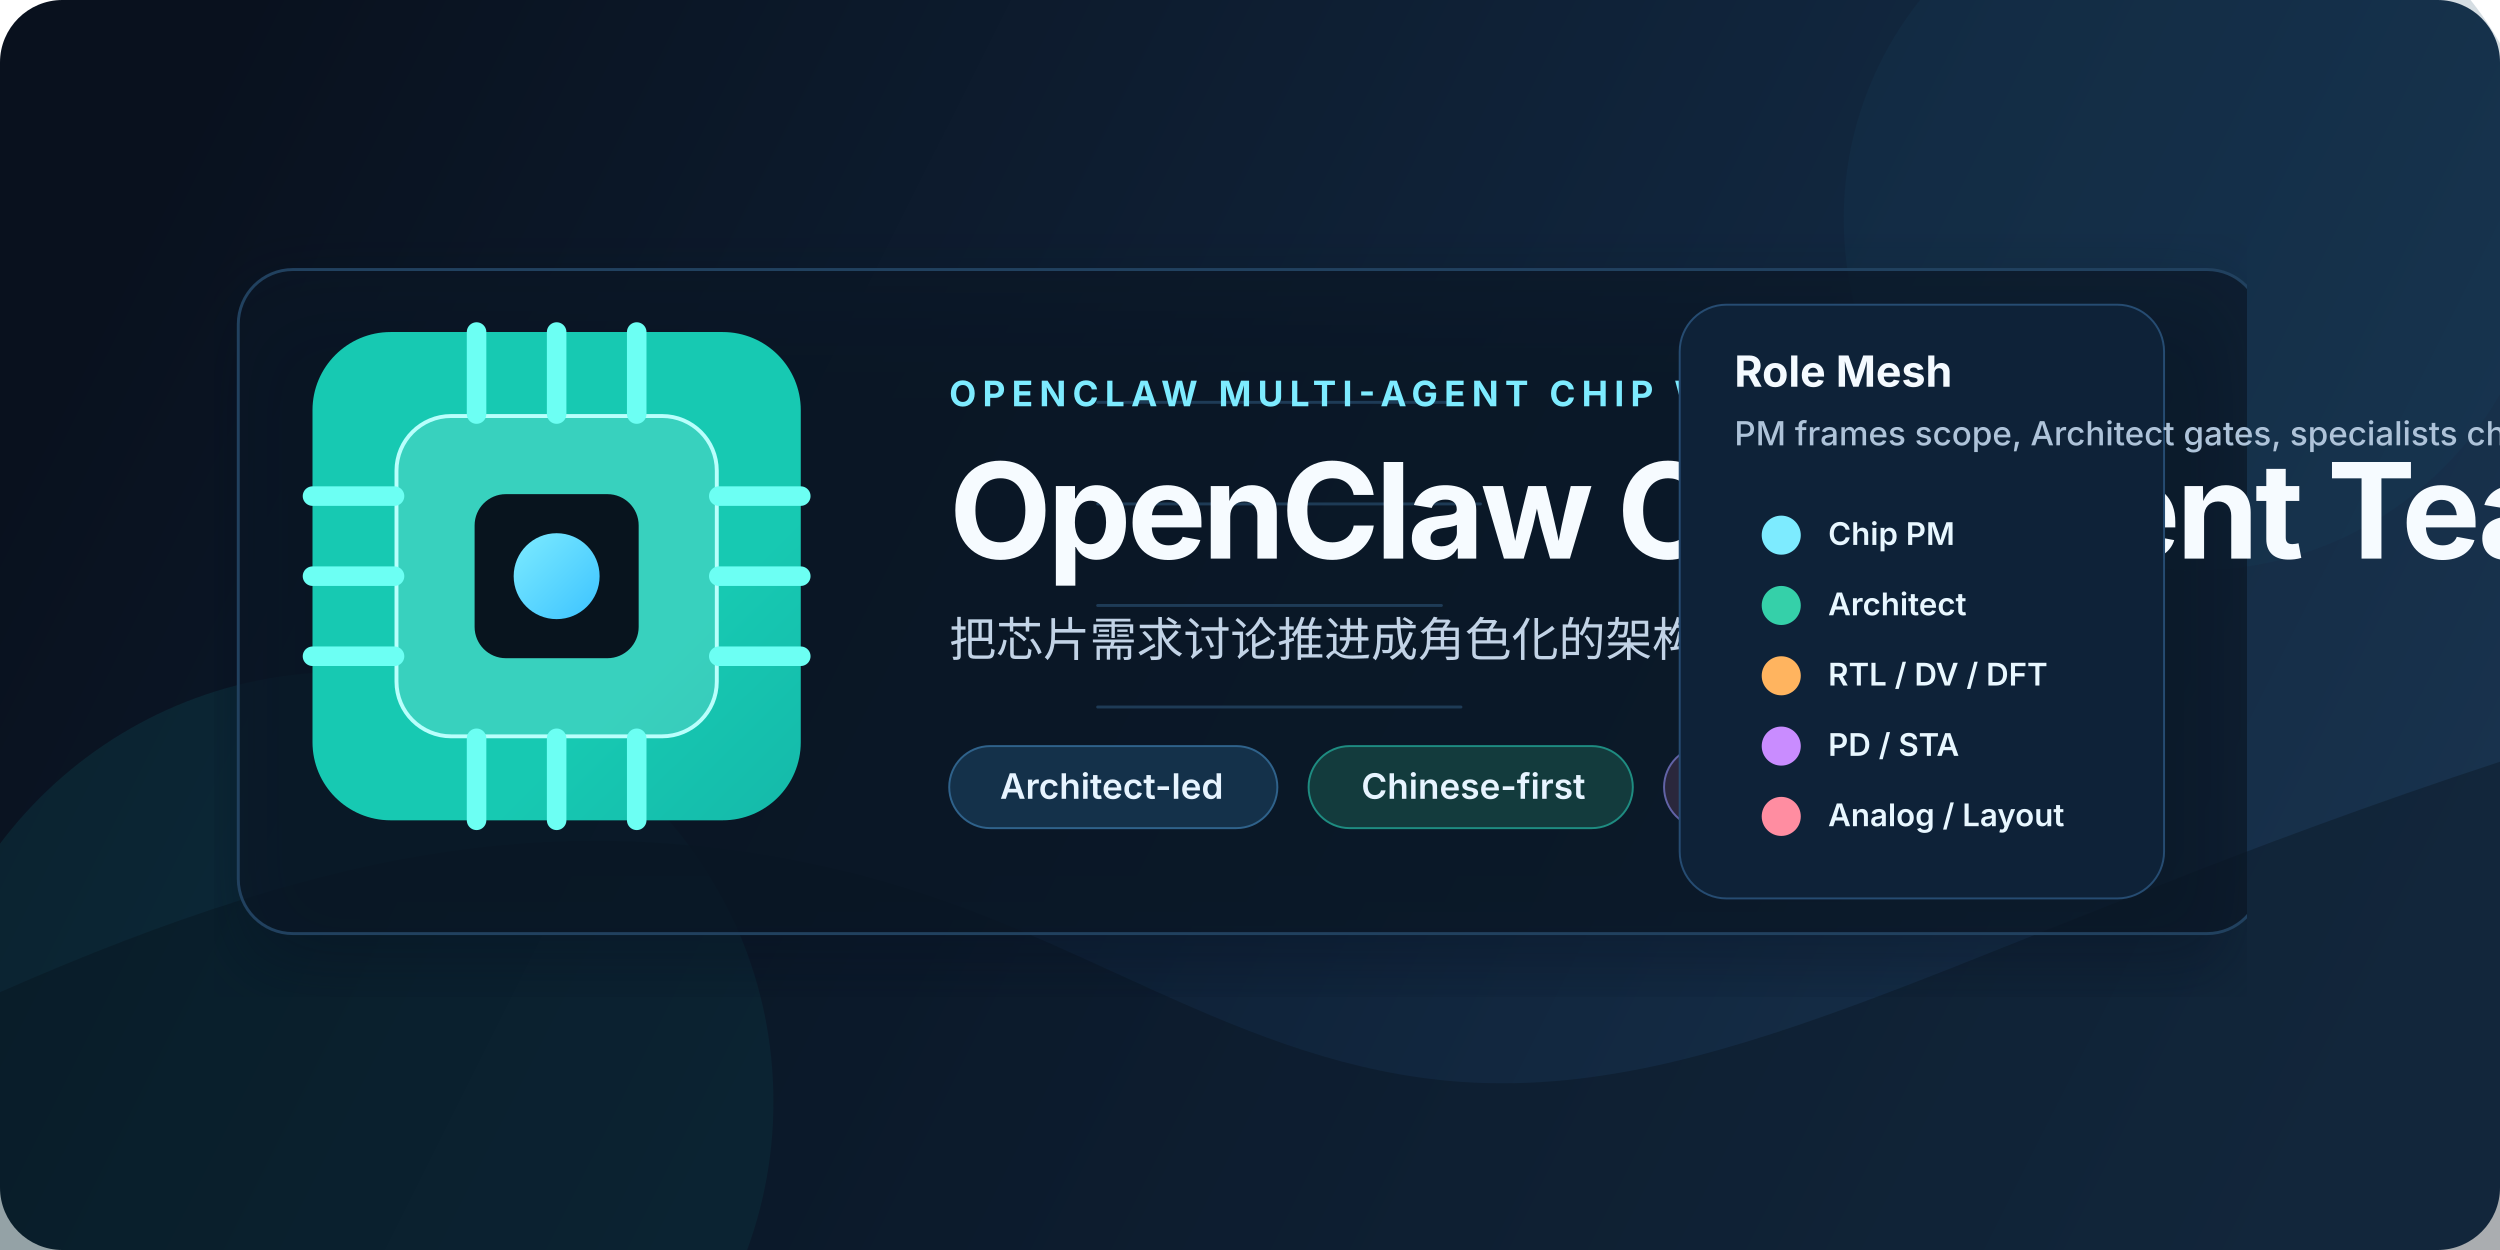
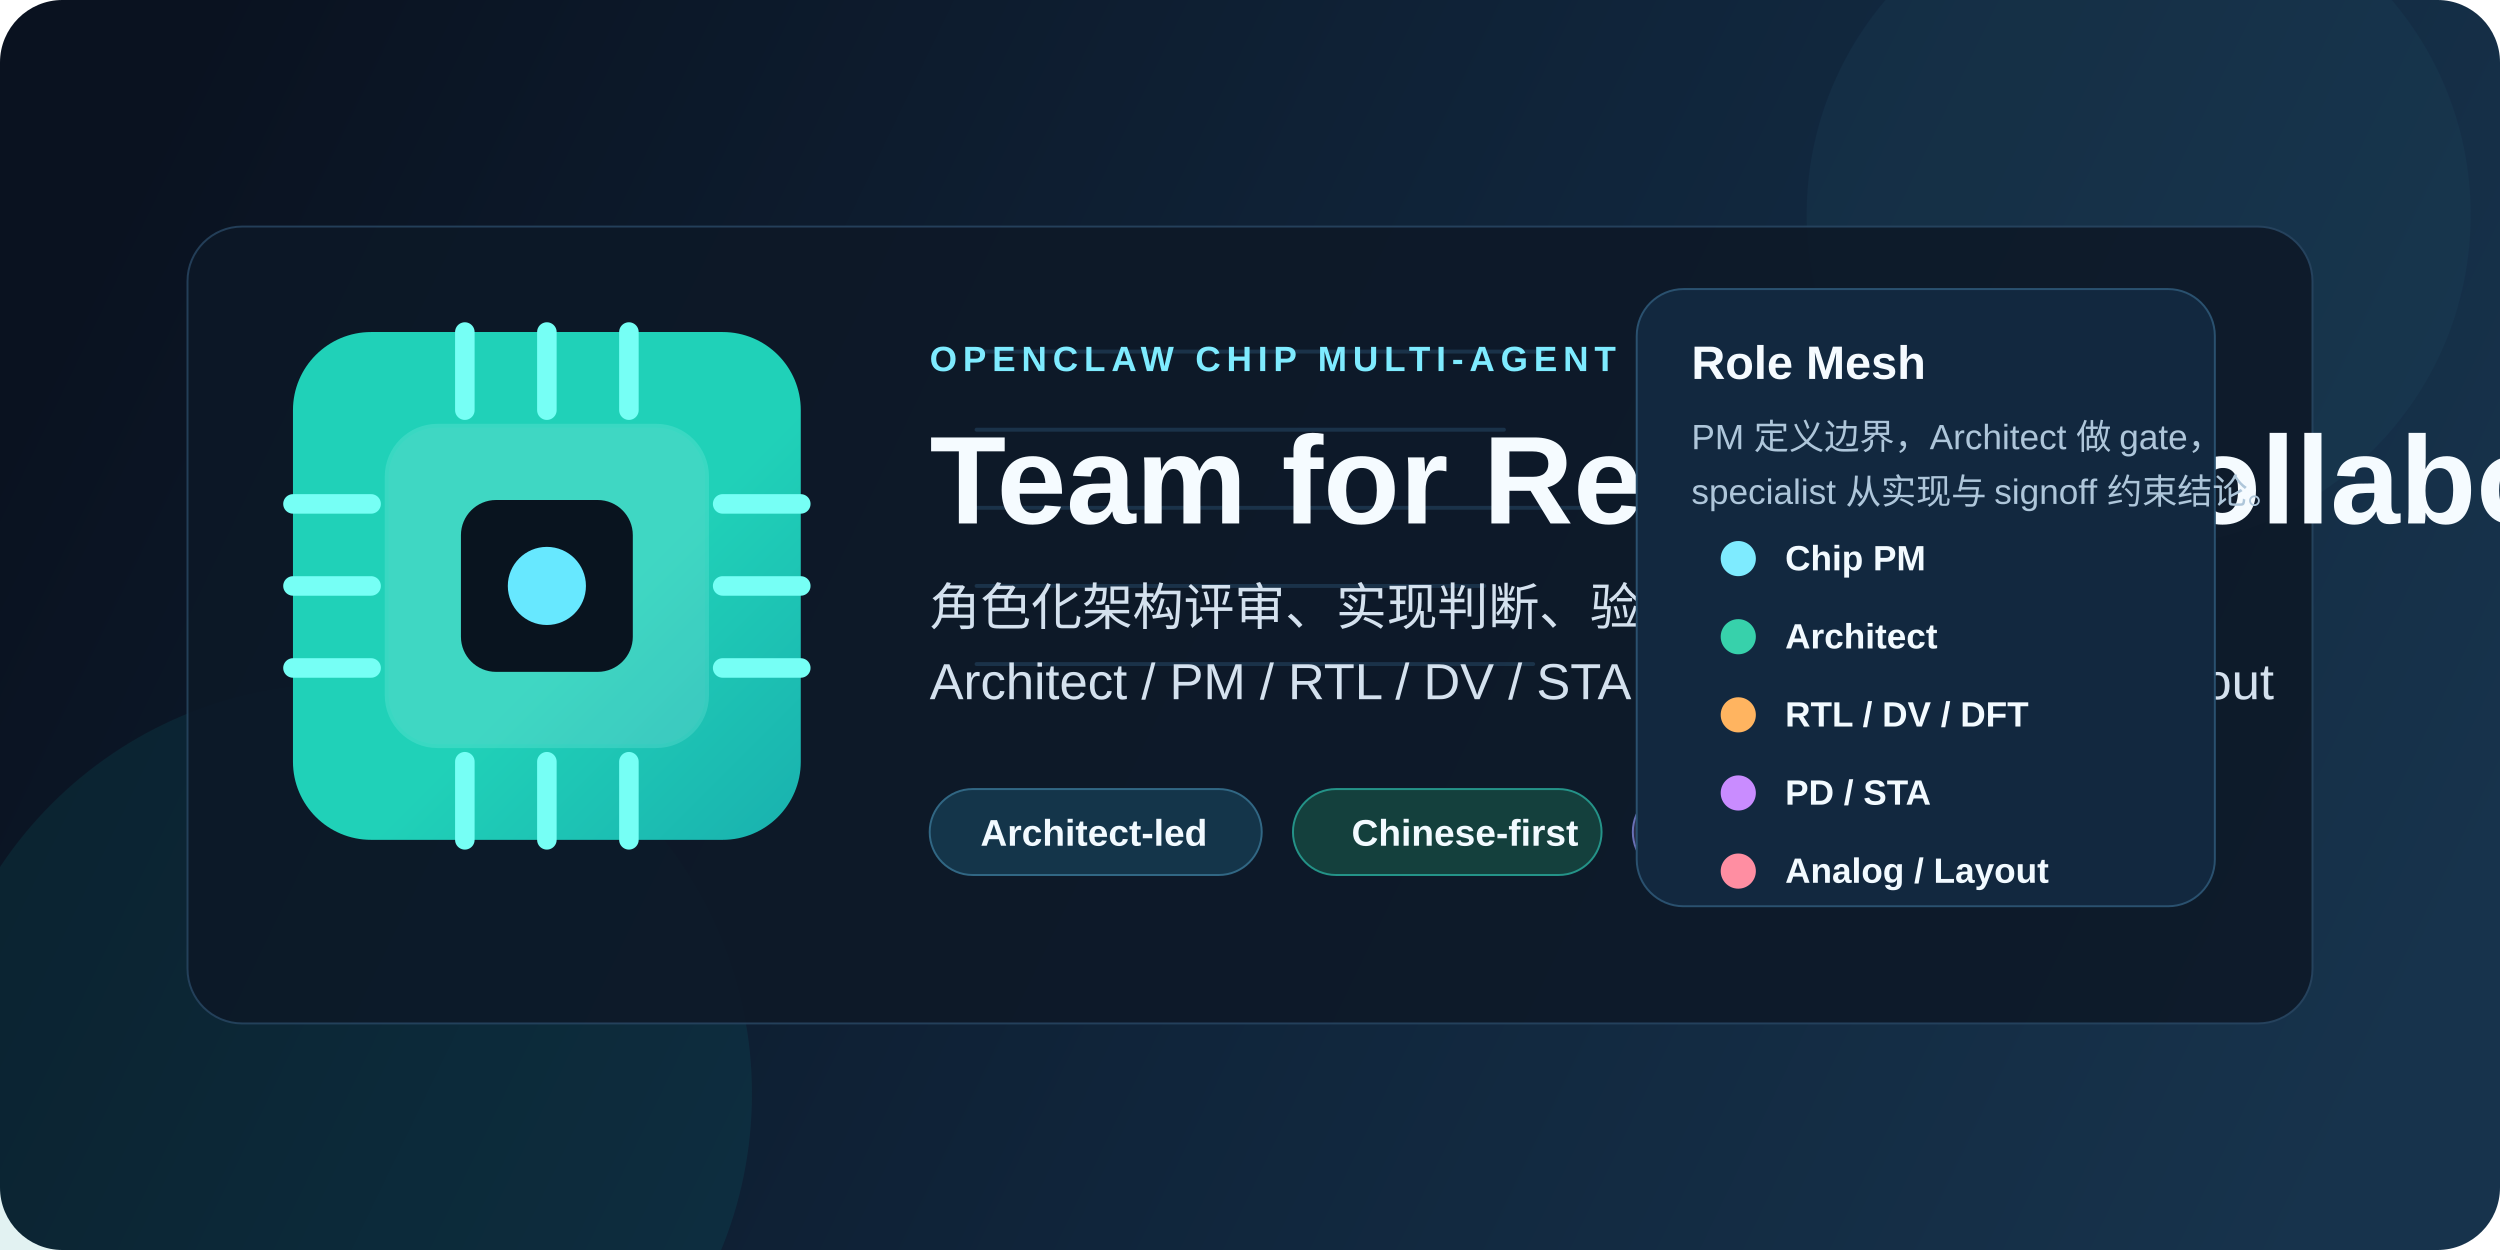
- <svg xmlns="http://www.w3.org/2000/svg" width="1280" height="640" viewBox="0 0 1280 640" fill="none">
+ <svg xmlns="http://www.w3.org/2000/svg" width="1280" height="640" viewBox="0 0 1280 640">
  <defs>
-     <linearGradient id="bg" x1="94" y1="62" x2="1176" y2="604" gradientUnits="userSpaceOnUse">
-       <stop stop-color="#09111E" />
-       <stop offset="0.58" stop-color="#10243B" />
-       <stop offset="1" stop-color="#18324D" />
+     <linearGradient id="bg" x1="80" y1="60" x2="1200" y2="600" gradientUnits="userSpaceOnUse">
+       <stop offset="0" stop-color="#0A1220" />
+       <stop offset="0.55" stop-color="#10253B" />
+       <stop offset="1" stop-color="#17334C" />
    </linearGradient>
-     <linearGradient id="panel" x1="822" y1="118" x2="1128" y2="484" gradientUnits="userSpaceOnUse">
-       <stop stop-color="#0E2238" />
-       <stop offset="1" stop-color="#132D47" />
+     <linearGradient id="chip" x1="150" y1="150" x2="410" y2="410" gradientUnits="userSpaceOnUse">
+       <stop offset="0" stop-color="#20D1B8" />
+       <stop offset="1" stop-color="#1085A1" />
    </linearGradient>
-     <linearGradient id="chip" x1="164" y1="178" x2="454" y2="472" gradientUnits="userSpaceOnUse">
-       <stop stop-color="#17C9B2" />
-       <stop offset="1" stop-color="#0C8F93" />
+     <linearGradient id="card" x1="835" y1="148" x2="1125" y2="472" gradientUnits="userSpaceOnUse">
+       <stop offset="0" stop-color="#12283F" />
+       <stop offset="1" stop-color="#193851" />
    </linearGradient>
-     <linearGradient id="accent" x1="0" y1="0" x2="1" y2="1">
-       <stop stop-color="#7DEBFF" />
-       <stop offset="1" stop-color="#3CC3FF" />
-     </linearGradient>
-     <filter id="shadow" x="110" y="120" width="1040" height="390" filterUnits="userSpaceOnUse" color-interpolation-filters="sRGB">
-       <feFlood flood-opacity="0" result="BackgroundImageFix" />
-       <feColorMatrix in="SourceAlpha" type="matrix" values="0 0 0 0 0 0 0 0 0 0 0 0 0 0 0 0 0 0 127 0" result="hardAlpha" />
-       <feOffset dy="18" />
-       <feGaussianBlur stdDeviation="22" />
-       <feColorMatrix type="matrix" values="0 0 0 0 0.012 0 0 0 0 0.055 0 0 0 0 0.118 0 0 0 0.38 0" />
-       <feBlend mode="normal" in2="BackgroundImageFix" result="effect1_dropShadow_1_2" />
-       <feBlend mode="normal" in="SourceGraphic" in2="effect1_dropShadow_1_2" result="shape" />
-     </filter>
-     <style>
-       .title {
-         font-family: "SF Pro Display", "PingFang SC", "Segoe UI", sans-serif;
-         font-size: 68px;
-         font-weight: 700;
-         letter-spacing: -0.03em;
-         fill: #F6FBFF;
-       }
-       .subtitle {
-         font-family: "SF Pro Text", "PingFang SC", "Segoe UI", sans-serif;
-         font-size: 24px;
-         font-weight: 500;
-         fill: #C2D3E6;
-       }
-       .eyebrow {
-         font-family: "SF Pro Text", "PingFang SC", "Segoe UI", sans-serif;
-         font-size: 18px;
-         font-weight: 700;
-         letter-spacing: 0.18em;
-         text-transform: uppercase;
-         fill: #7DEBFF;
-       }
-       .pill {
-         font-family: "SF Pro Text", "PingFang SC", "Segoe UI", sans-serif;
-         font-size: 18px;
-         font-weight: 600;
-         fill: #E7F4FF;
-       }
-       .panelTitle {
-         font-family: "SF Pro Text", "PingFang SC", "Segoe UI", sans-serif;
-         font-size: 22px;
-         font-weight: 700;
-         fill: #F4FAFF;
-       }
-       .panelCopy {
-         font-family: "SF Pro Text", "PingFang SC", "Segoe UI", sans-serif;
-         font-size: 17px;
-         font-weight: 500;
-         fill: #AEC3D9;
-       }
-       .role {
-         font-family: "SF Pro Text", "PingFang SC", "Segoe UI", sans-serif;
-         font-size: 16px;
-         font-weight: 600;
-         fill: #E8F7FF;
-       }
-     </style>
  </defs>
-   <rect width="1280" height="640" rx="32" fill="url(#bg)" />
-   <circle cx="1124" cy="112" r="180" fill="#1A4362" fill-opacity="0.18" />
-   <circle cx="176" cy="564" r="220" fill="#0F8A92" fill-opacity="0.14" />
-   <path d="M0 508C177 430 296 414 432 446C551 474 633 546 749 554C888 563 1015 477 1280 390V640H0V508Z" fill="#08101A" fill-opacity="0.34" />
-   <g filter="url(#shadow)">
-     <rect x="122" y="138" width="1036" height="340" rx="28" fill="#0B1625" fill-opacity="0.68" stroke="#21415F" stroke-width="1.5" />
+   <rect x="0" y="0" width="1280" height="640" rx="32" fill="url(#bg)" />
+   <circle cx="1095" cy="110" r="170" fill="#1F4B65" opacity="0.18" />
+   <circle cx="175" cy="560" r="210" fill="#0C8E91" opacity="0.12" />
+   <rect x="96" y="116" width="1088" height="408" rx="28" fill="#0C1827" opacity="0.88" stroke="#27445F" />
+   <g opacity="0.55">
+     <path d="M500 180H790" stroke="#254764" stroke-width="2" stroke-linecap="round" />
+     <path d="M500 220H770" stroke="#254764" stroke-width="2" stroke-linecap="round" />
+     <path d="M500 260H810" stroke="#254764" stroke-width="2" stroke-linecap="round" />
+     <path d="M500 300H760" stroke="#254764" stroke-width="2" stroke-linecap="round" />
+     <path d="M500 340H785" stroke="#254764" stroke-width="2" stroke-linecap="round" />
  </g>
-   <g opacity="0.84">
-     <path d="M562 206H742" stroke="#21415F" stroke-width="1.5" stroke-linecap="round" />
-     <path d="M562 258H758" stroke="#21415F" stroke-width="1.5" stroke-linecap="round" />
-     <path d="M562 310H738" stroke="#21415F" stroke-width="1.5" stroke-linecap="round" />
-     <path d="M562 362H748" stroke="#21415F" stroke-width="1.5" stroke-linecap="round" />
+   <g transform="translate(150 170)">
+     <rect x="0" y="0" width="260" height="260" rx="40" fill="url(#chip)" />
+     <rect x="48" y="48" width="164" height="164" rx="26" fill="#E8FBFF" opacity="0.16" stroke="#BFFFFB" stroke-width="2" />
+     <rect x="86" y="86" width="88" height="88" rx="18" fill="#09141F" />
+     <circle cx="130" cy="130" r="20" fill="#67E8FF" />
+     <path d="M40 88H0" stroke="#76FFF5" stroke-width="10" stroke-linecap="round" />
+     <path d="M40 130H0" stroke="#76FFF5" stroke-width="10" stroke-linecap="round" />
+     <path d="M40 172H0" stroke="#76FFF5" stroke-width="10" stroke-linecap="round" />
+     <path d="M260 88H220" stroke="#76FFF5" stroke-width="10" stroke-linecap="round" />
+     <path d="M260 130H220" stroke="#76FFF5" stroke-width="10" stroke-linecap="round" />
+     <path d="M260 172H220" stroke="#76FFF5" stroke-width="10" stroke-linecap="round" />
+     <path d="M88 40V0" stroke="#76FFF5" stroke-width="10" stroke-linecap="round" />
+     <path d="M130 40V0" stroke="#76FFF5" stroke-width="10" stroke-linecap="round" />
+     <path d="M172 40V0" stroke="#76FFF5" stroke-width="10" stroke-linecap="round" />
+     <path d="M88 260V220" stroke="#76FFF5" stroke-width="10" stroke-linecap="round" />
+     <path d="M130 260V220" stroke="#76FFF5" stroke-width="10" stroke-linecap="round" />
+     <path d="M172 260V220" stroke="#76FFF5" stroke-width="10" stroke-linecap="round" />
  </g>
-   <g transform="translate(160 170)">
-     <rect x="0" y="0" width="250" height="250" rx="40" fill="url(#chip)" />
-     <rect x="43" y="43" width="164" height="164" rx="28" fill="#E7FBFF" fill-opacity="0.16" stroke="#B9FFFC" stroke-width="2" />
-     <rect x="83" y="83" width="84" height="84" rx="16" fill="#08141E" />
-     <circle cx="125" cy="125" r="22" fill="url(#accent)" />
-     <path d="M42 84H0" stroke="#6CFFF3" stroke-width="10" stroke-linecap="round" />
-     <path d="M42 125H0" stroke="#6CFFF3" stroke-width="10" stroke-linecap="round" />
-     <path d="M42 166H0" stroke="#6CFFF3" stroke-width="10" stroke-linecap="round" />
-     <path d="M250 84H208" stroke="#6CFFF3" stroke-width="10" stroke-linecap="round" />
-     <path d="M250 125H208" stroke="#6CFFF3" stroke-width="10" stroke-linecap="round" />
-     <path d="M250 166H208" stroke="#6CFFF3" stroke-width="10" stroke-linecap="round" />
-     <path d="M84 42V0" stroke="#6CFFF3" stroke-width="10" stroke-linecap="round" />
-     <path d="M125 42V0" stroke="#6CFFF3" stroke-width="10" stroke-linecap="round" />
-     <path d="M166 42V0" stroke="#6CFFF3" stroke-width="10" stroke-linecap="round" />
-     <path d="M84 250V208" stroke="#6CFFF3" stroke-width="10" stroke-linecap="round" />
-     <path d="M125 250V208" stroke="#6CFFF3" stroke-width="10" stroke-linecap="round" />
-     <path d="M166 250V208" stroke="#6CFFF3" stroke-width="10" stroke-linecap="round" />
+   <text x="476" y="190" fill="#7EEBFF" font-size="18" font-weight="700" letter-spacing="3" font-family="Arial, PingFang SC, sans-serif">
+     OPENCLAW CHIP MULTI-AGENT TEAM
+   </text>
+   <text x="476" y="268" fill="#F5FBFF" font-size="64" font-weight="700" font-family="Arial, PingFang SC, sans-serif">
+     Team for Real Chip Collaboration
+   </text>
+   <text x="476" y="320" fill="#D4E1EE" font-size="26" font-weight="500" font-family="Arial, PingFang SC, sans-serif">
+     <tspan x="476" dy="0">角色化架构评审、实现判断、验证闭环与签核协作</tspan>
+     <tspan x="476" dy="38">Architect / PM / RTL / DV / STA / PD / DFT / Analog / Layout</tspan>
+   </text>
+   <g transform="translate(476 404)">
+     <rect x="0" y="0" width="170" height="44" rx="22" fill="#14354A" stroke="#316784" />
+     <text x="26" y="29" fill="#F2FAFF" font-size="19" font-weight="600" font-family="Arial, PingFang SC, sans-serif">Architect-led</text>
+     <rect x="186" y="0" width="158" height="44" rx="22" fill="#14403D" stroke="#249388" />
+     <text x="216" y="29" fill="#F2FAFF" font-size="19" font-weight="600" font-family="Arial, PingFang SC, sans-serif">Chinese-first</text>
+     <rect x="360" y="0" width="206" height="44" rx="22" fill="#2A2E48" stroke="#6970B7" />
+     <text x="389" y="29" fill="#F2FAFF" font-size="19" font-weight="600" font-family="Arial, PingFang SC, sans-serif">Reusable templates</text>
  </g>
-   <text x="486" y="208" class="eyebrow">OPENCLAW MULTI-AGENT CHIP WORKSPACE</text>
-   <text x="486" y="286" class="title">OpenClaw Chip Agent Team</text>
-   <text x="486" y="336" class="subtitle">把芯片需求讨论推进成角色化的架构判断和实现协作</text>
-   <g transform="translate(486 382)">
-     <rect x="0" y="0" width="168" height="42" rx="21" fill="#14314A" stroke="#2F628B" />
-     <text x="26" y="27" class="pill">Architect-led</text>
-     <rect x="184" y="0" width="166" height="42" rx="21" fill="#133B3D" stroke="#1E8C81" />
-     <text x="211" y="27" class="pill">Chinese-first</text>
-     <rect x="366" y="0" width="178" height="42" rx="21" fill="#2A273C" stroke="#6263A7" />
-     <text x="393" y="27" class="pill">Reusable templates</text>
-   </g>
-   <g transform="translate(860 156)">
-     <rect x="0" y="0" width="248" height="304" rx="24" fill="url(#panel)" stroke="#264C72" />
-     <text x="28" y="42" class="panelTitle">Role Mesh</text>
-     <text x="28" y="72" class="panelCopy">PM frames scope, Architect gates, specialists challenge feasibility.</text>
-     <circle cx="52" cy="118" r="10" fill="#7DEBFF" />
-     <text x="76" y="123" class="role">Chip PM</text>
-     <circle cx="52" cy="154" r="10" fill="#35D0A9" />
-     <text x="76" y="159" class="role">Architect</text>
-     <circle cx="52" cy="190" r="10" fill="#FFB45F" />
-     <text x="76" y="195" class="role">RTL / DV / DFT</text>
-     <circle cx="52" cy="226" r="10" fill="#C98CFF" />
-     <text x="76" y="231" class="role">PD / STA</text>
-     <circle cx="52" cy="262" r="10" fill="#FF8DA1" />
-     <text x="76" y="267" class="role">Analog / Layout</text>
+   <g transform="translate(838 148)">
+     <rect x="0" y="0" width="296" height="316" rx="24" fill="url(#card)" stroke="#2A516F" />
+     <text x="28" y="46" fill="#F6FBFF" font-size="24" font-weight="700" font-family="Arial, PingFang SC, sans-serif">Role Mesh</text>
+     <text x="28" y="82" fill="#AEC6DA" font-size="18" font-weight="500" font-family="Arial, PingFang SC, sans-serif">
+       <tspan x="28" dy="0">PM 定义边界，Architect 做 gate，</tspan>
+       <tspan x="28" dy="28">specialist 从实现与 signoff 约束结论。</tspan>
+     </text>
+     <circle cx="52" cy="138" r="9" fill="#7EEBFF" />
+     <text x="76" y="144" fill="#F2FAFF" font-size="18" font-weight="600" font-family="Arial, PingFang SC, sans-serif">Chip PM</text>
+     <circle cx="52" cy="178" r="9" fill="#37D1AB" />
+     <text x="76" y="184" fill="#F2FAFF" font-size="18" font-weight="600" font-family="Arial, PingFang SC, sans-serif">Architect</text>
+     <circle cx="52" cy="218" r="9" fill="#FFB460" />
+     <text x="76" y="224" fill="#F2FAFF" font-size="18" font-weight="600" font-family="Arial, PingFang SC, sans-serif">RTL / DV / DFT</text>
+     <circle cx="52" cy="258" r="9" fill="#C98CFF" />
+     <text x="76" y="264" fill="#F2FAFF" font-size="18" font-weight="600" font-family="Arial, PingFang SC, sans-serif">PD / STA</text>
+     <circle cx="52" cy="298" r="9" fill="#FF8EA2" />
+     <text x="76" y="304" fill="#F2FAFF" font-size="18" font-weight="600" font-family="Arial, PingFang SC, sans-serif">Analog / Layout</text>
  </g>
</svg>
